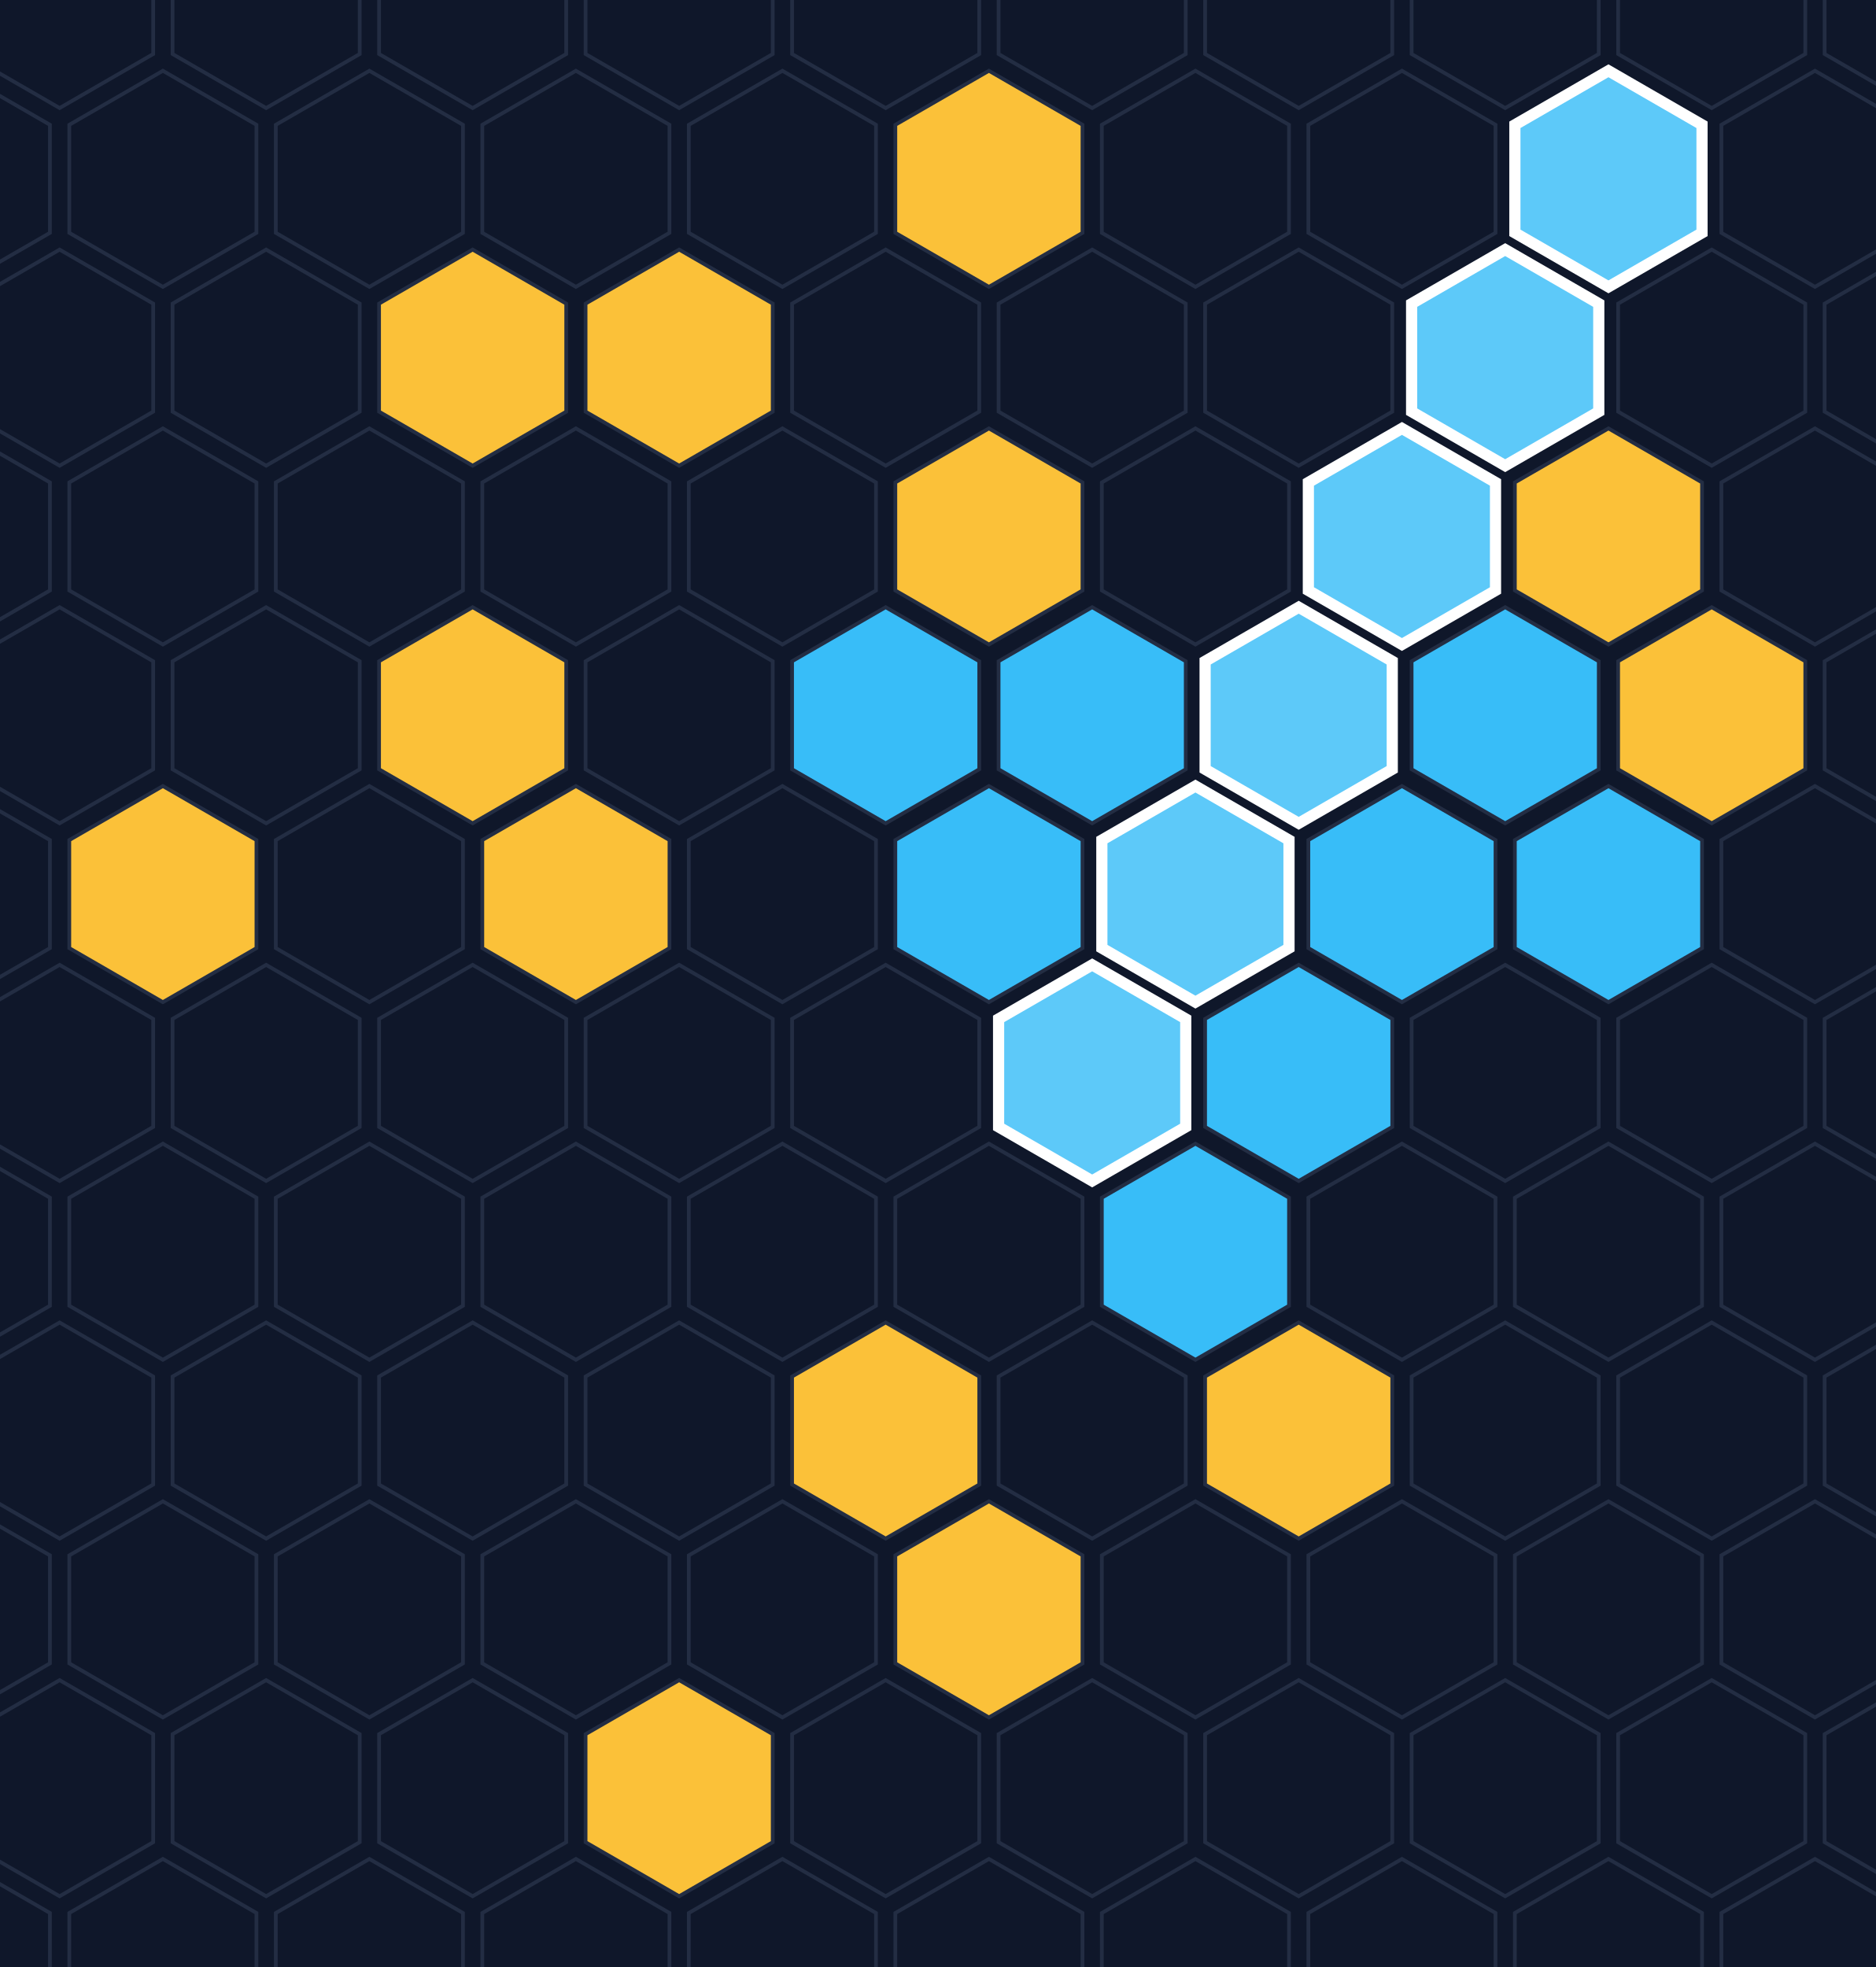
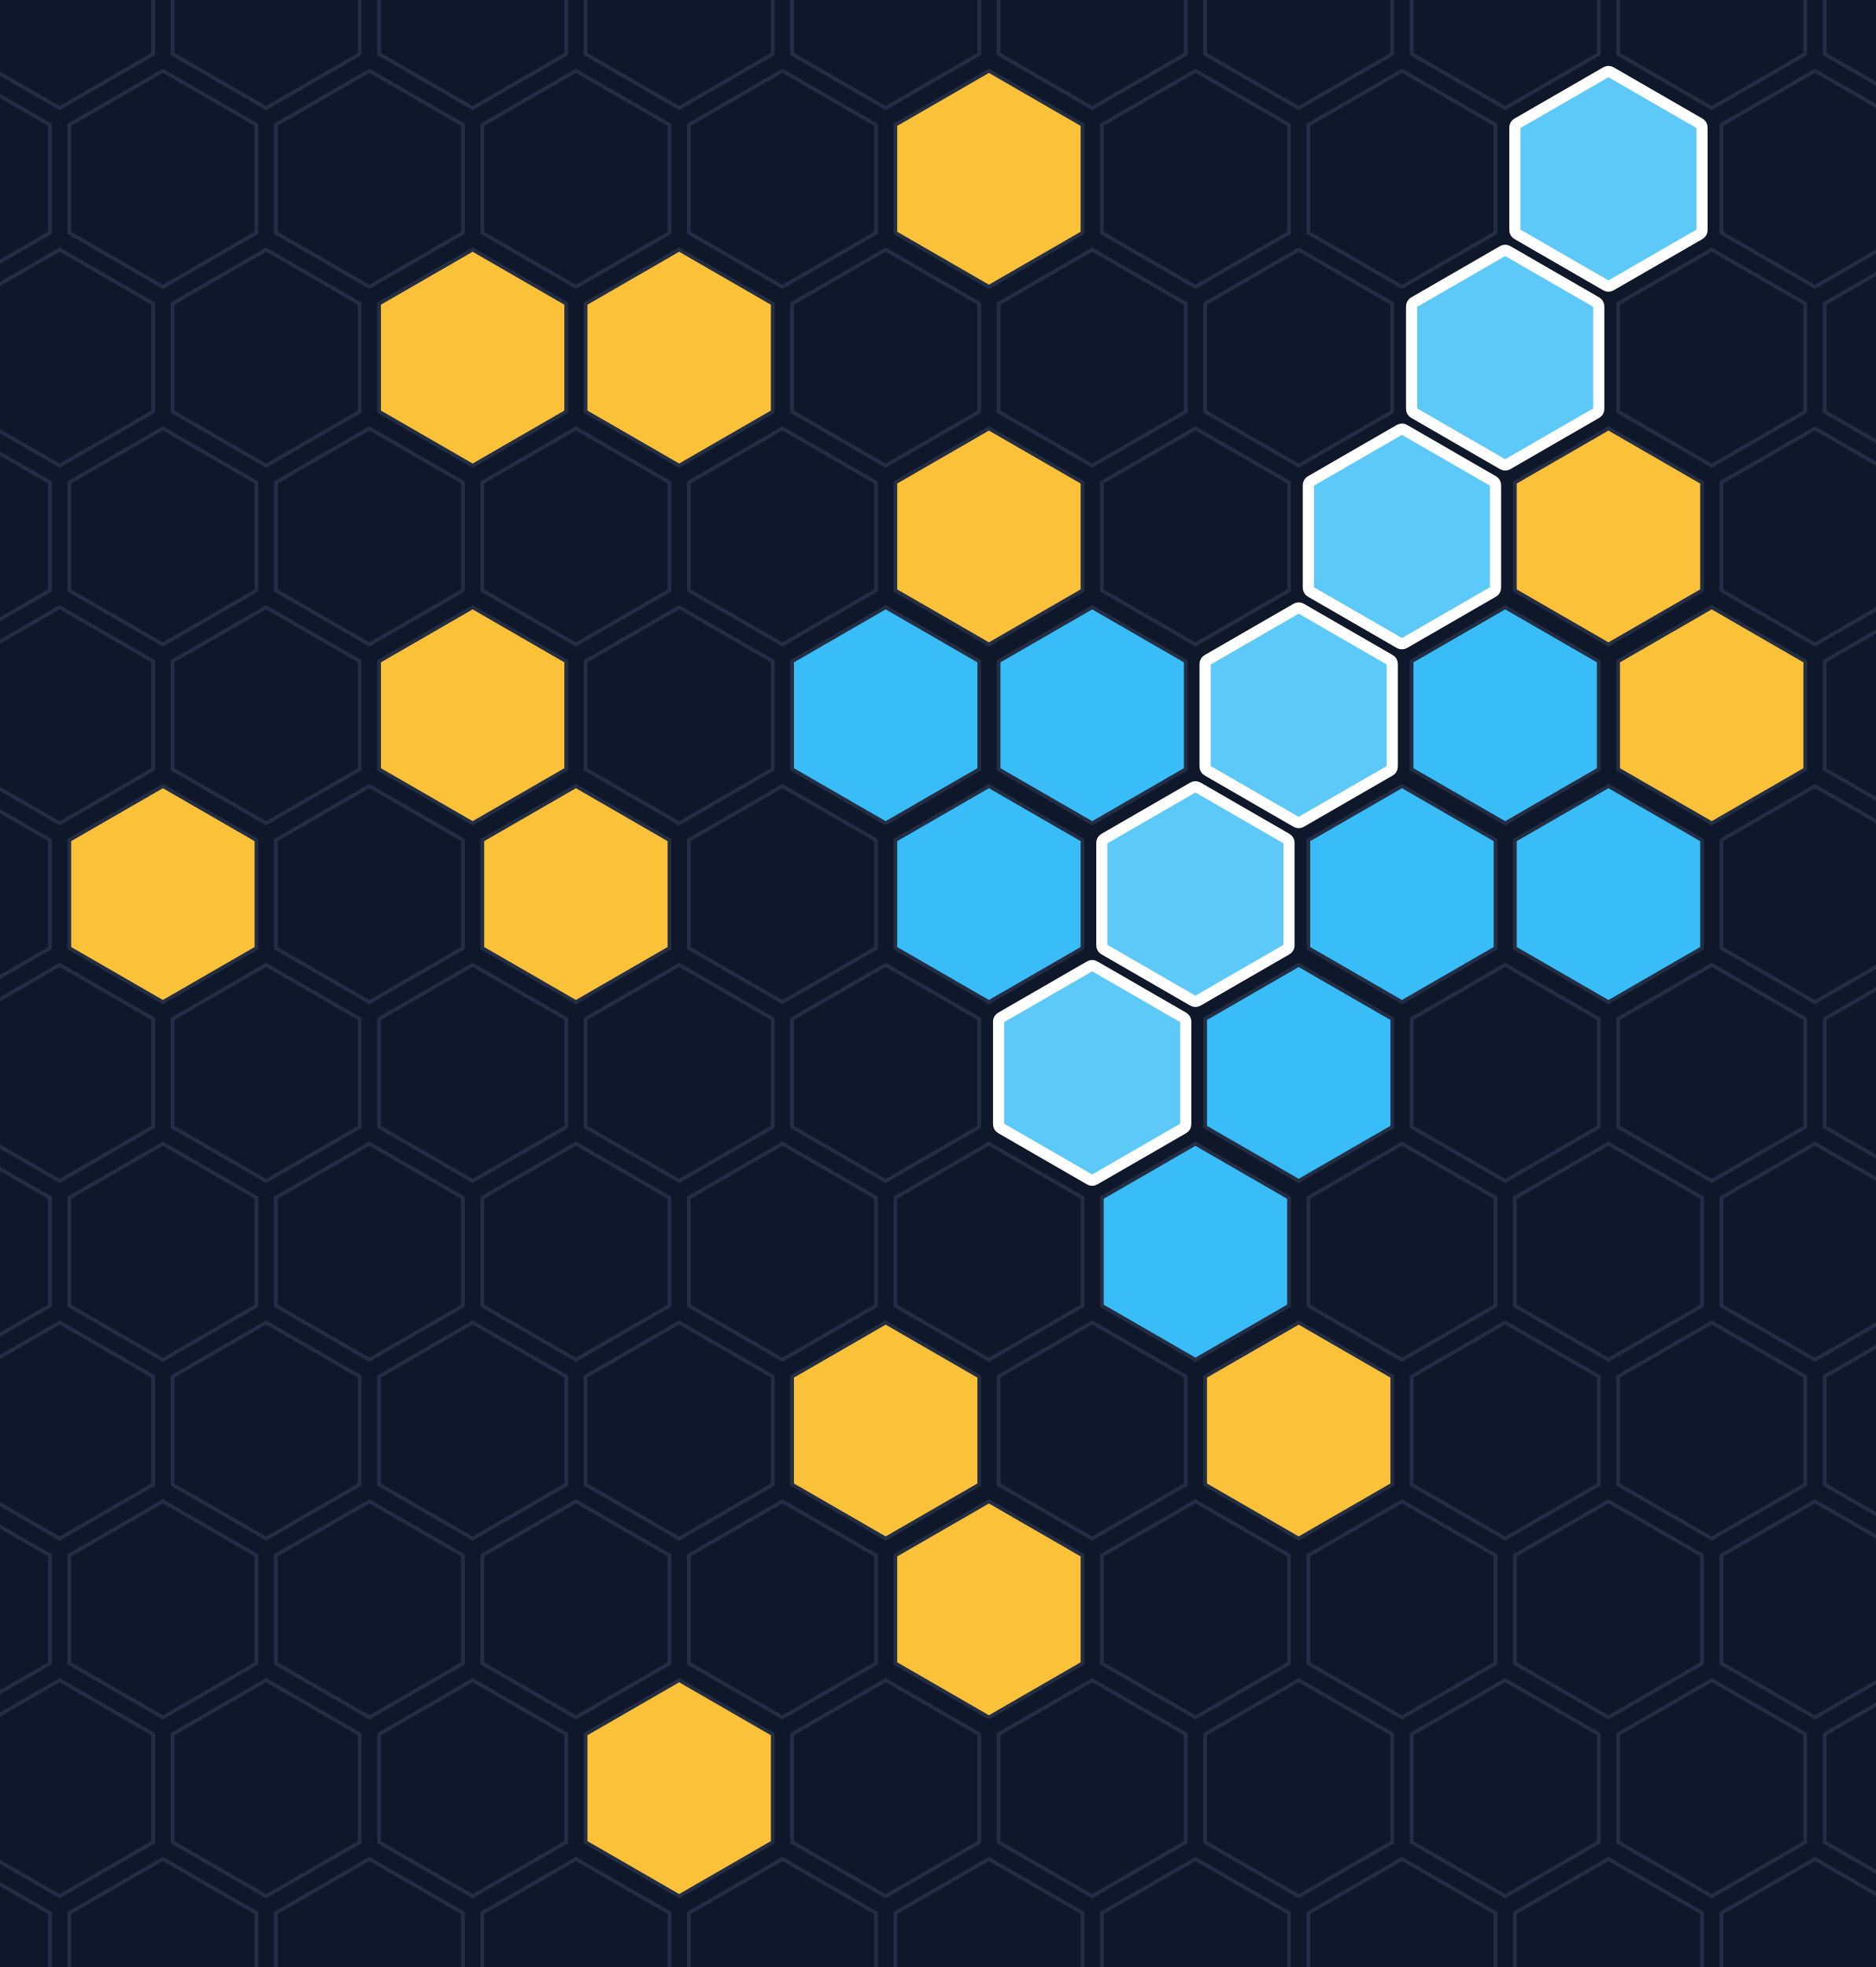
<svg xmlns="http://www.w3.org/2000/svg" viewBox="-253.703 -192.0 1007 1056">
  <rect x="-253.703" y="-192.0" width="100%" height="100%" fill="rgba(15, 23, 42, 1.0)" />
  <defs>
    <mask x="-253.703" y="-192.0" width="100%" height="100%" id="full-mask" mask-type="luminance" maskUnits="userSpaceOnUse">
      <rect x="-253.703" y="-192.0" width="100%" height="100%" fill="rgba(255, 255, 255, 1.0)" />
    </mask>
    <mask x="-253.703" y="-192.0" width="100%" height="100%" id="text-mask" mask-type="luminance" maskUnits="userSpaceOnUse">
      <rect x="-253.703" y="-192.0" width="100%" height="100%" fill="rgba(255, 255, 255, 1.0)" />
    </mask>
  </defs>
  <g mask="url(#full-mask)">
    <polygon points="-226.899,643.0 -226.899,701.0 -277.128,730.0 -327.358,701.0 -327.358,643.0 -277.128,614.0" fill="rgba(0, 0, 0, 0.0)" stroke="rgba(35, 45, 67, 1.0)" stroke-width="2.0" />
    <polygon points="-226.899,451.0 -226.899,509.0 -277.128,538.0 -327.358,509.0 -327.358,451.0 -277.128,422.0" fill="rgba(0, 0, 0, 0.0)" stroke="rgba(35, 45, 67, 1.0)" stroke-width="2.0" />
    <polygon points="-171.473,547.0 -171.473,605.0 -221.703,634.0 -271.932,605.0 -271.932,547.0 -221.703,518.0" fill="rgba(0, 0, 0, 0.0)" stroke="rgba(35, 45, 67, 1.0)" stroke-width="2.0" />
    <polygon points="-116.047,643.0 -116.047,701.0 -166.277,730.0 -216.506,701.0 -216.506,643.0 -166.277,614.0" fill="rgba(0, 0, 0, 0.0)" stroke="rgba(35, 45, 67, 1.0)" stroke-width="2.0" />
    <polygon points="-226.899,259.0 -226.899,317.0 -277.128,346.0 -327.358,317.0 -327.358,259.0 -277.128,230.0" fill="rgba(0, 0, 0, 0.0)" stroke="rgba(35, 45, 67, 1.0)" stroke-width="2.0" />
    <polygon points="-171.473,355.0 -171.473,413.0 -221.703,442.0 -271.932,413.0 -271.932,355.0 -221.703,326.0" fill="rgba(0, 0, 0, 0.0)" stroke="rgba(35, 45, 67, 1.0)" stroke-width="2.0" />
    <polygon points="-116.047,451.0 -116.047,509.0 -166.277,538.0 -216.506,509.0 -216.506,451.0 -166.277,422.0" fill="rgba(0, 0, 0, 0.0)" stroke="rgba(35, 45, 67, 1.0)" stroke-width="2.0" />
    <polygon points="-60.622,547.0 -60.622,605.0 -110.851,634.0 -161.081,605.0 -161.081,547.0 -110.851,518.0" fill="rgba(0, 0, 0, 0.0)" stroke="rgba(35, 45, 67, 1.0)" stroke-width="2.0" />
    <polygon points="-5.196,643.0 -5.196,701.0 -55.426,730.0 -105.655,701.0 -105.655,643.0 -55.426,614.0" fill="rgba(0, 0, 0, 0.0)" stroke="rgba(35, 45, 67, 1.0)" stroke-width="2.0" />
    <polygon points="-226.899,67.0 -226.899,125.0 -277.128,154.0 -327.358,125.0 -327.358,67.0 -277.128,38.0" fill="rgba(0, 0, 0, 0.0)" stroke="rgba(35, 45, 67, 1.0)" stroke-width="2.0" />
    <polygon points="-171.473,163.0 -171.473,221.0 -221.703,250.0 -271.932,221.0 -271.932,163.0 -221.703,134.0" fill="rgba(0, 0, 0, 0.0)" stroke="rgba(35, 45, 67, 1.0)" stroke-width="2.0" />
    <polygon points="-116.047,259.0 -116.047,317.0 -166.277,346.0 -216.506,317.0 -216.506,259.0 -166.277,230.0" fill="rgba(251, 193, 57, 1.0)" stroke="rgba(35, 45, 67, 1.0)" stroke-width="2.0" />
    <polygon points="-60.622,355.0 -60.622,413.0 -110.851,442.0 -161.081,413.0 -161.081,355.0 -110.851,326.0" fill="rgba(0, 0, 0, 0.0)" stroke="rgba(35, 45, 67, 1.0)" stroke-width="2.0" />
    <polygon points="-5.196,451.0 -5.196,509.0 -55.426,538.0 -105.655,509.0 -105.655,451.0 -55.426,422.0" fill="rgba(0, 0, 0, 0.0)" stroke="rgba(35, 45, 67, 1.0)" stroke-width="2.0" />
    <polygon points="50.229,547.0 50.229,605.0 3.5514757175273244E-15,634.0 -50.229,605.0 -50.229,547.0 -1.0654427152581972E-14,518.0" fill="rgba(0, 0, 0, 0.0)" stroke="rgba(35, 45, 67, 1.0)" stroke-width="2.0" />
    <polygon points="105.655,643.0 105.655,701.0 55.426,730.0 5.196,701.0 5.196,643.0 55.426,614.0" fill="rgba(0, 0, 0, 0.0)" stroke="rgba(35, 45, 67, 1.0)" stroke-width="2.0" />
    <polygon points="-226.899,-125.0 -226.899,-67.0 -277.128,-38.0 -327.358,-67.0 -327.358,-125.0 -277.128,-154.0" fill="rgba(0, 0, 0, 0.0)" stroke="rgba(35, 45, 67, 1.0)" stroke-width="2.0" />
    <polygon points="-171.473,-29 -171.473,29 -221.703,58.0 -271.932,29 -271.932,-29 -221.703,-58.0" fill="rgba(0, 0, 0, 0.0)" stroke="rgba(35, 45, 67, 1.0)" stroke-width="2.0" />
    <polygon points="-116.047,67.0 -116.047,125.0 -166.277,154.0 -216.506,125.0 -216.506,67.0 -166.277,38.0" fill="rgba(0, 0, 0, 0.0)" stroke="rgba(35, 45, 67, 1.0)" stroke-width="2.0" />
    <polygon points="-60.622,163.0 -60.622,221.0 -110.851,250.0 -161.081,221.0 -161.081,163.0 -110.851,134.0" fill="rgba(0, 0, 0, 0.0)" stroke="rgba(35, 45, 67, 1.0)" stroke-width="2.0" />
    <polygon points="-5.196,259.0 -5.196,317.0 -55.426,346.0 -105.655,317.0 -105.655,259.0 -55.426,230.0" fill="rgba(0, 0, 0, 0.0)" stroke="rgba(35, 45, 67, 1.0)" stroke-width="2.0" />
    <polygon points="50.229,355.0 50.229,413.0 3.5514757175273244E-15,442.0 -50.229,413.0 -50.229,355.0 -1.0654427152581972E-14,326.0" fill="rgba(0, 0, 0, 0.0)" stroke="rgba(35, 45, 67, 1.0)" stroke-width="2.0" />
    <polygon points="105.655,451.0 105.655,509.0 55.426,538.0 5.196,509.0 5.196,451.0 55.426,422.0" fill="rgba(0, 0, 0, 0.0)" stroke="rgba(35, 45, 67, 1.0)" stroke-width="2.0" />
    <polygon points="161.081,547.0 161.081,605.0 110.851,634.0 60.622,605.0 60.622,547.0 110.851,518.0" fill="rgba(0, 0, 0, 0.0)" stroke="rgba(35, 45, 67, 1.0)" stroke-width="2.0" />
    <polygon points="216.506,643.0 216.506,701.0 166.277,730.0 116.047,701.0 116.047,643.0 166.277,614.0" fill="rgba(0, 0, 0, 0.0)" stroke="rgba(35, 45, 67, 1.0)" stroke-width="2.0" />
    <polygon points="-171.473,-221.0 -171.473,-163.0 -221.703,-134.0 -271.932,-163.0 -271.932,-221.0 -221.703,-250.0" fill="rgba(0, 0, 0, 0.0)" stroke="rgba(35, 45, 67, 1.0)" stroke-width="2.0" />
    <polygon points="-116.047,-125.0 -116.047,-67.0 -166.277,-38.0 -216.506,-67.0 -216.506,-125.0 -166.277,-154.0" fill="rgba(0, 0, 0, 0.0)" stroke="rgba(35, 45, 67, 1.0)" stroke-width="2.0" />
    <polygon points="-60.622,-29 -60.622,29 -110.851,58.0 -161.081,29 -161.081,-29 -110.851,-58.0" fill="rgba(0, 0, 0, 0.0)" stroke="rgba(35, 45, 67, 1.0)" stroke-width="2.0" />
    <polygon points="-5.196,67.0 -5.196,125.0 -55.426,154.0 -105.655,125.0 -105.655,67.0 -55.426,38.0" fill="rgba(0, 0, 0, 0.0)" stroke="rgba(35, 45, 67, 1.0)" stroke-width="2.0" />
    <polygon points="50.229,163.0 50.229,221.0 3.5514757175273244E-15,250.0 -50.229,221.0 -50.229,163.0 -1.0654427152581972E-14,134.0" fill="rgba(251, 193, 57, 1.0)" stroke="rgba(35, 45, 67, 1.0)" stroke-width="2.0" />
    <polygon points="105.655,259.0 105.655,317.0 55.426,346.0 5.196,317.0 5.196,259.0 55.426,230.0" fill="rgba(251, 193, 57, 1.0)" stroke="rgba(35, 45, 67, 1.0)" stroke-width="2.0" />
    <polygon points="161.081,355.0 161.081,413.0 110.851,442.0 60.622,413.0 60.622,355.0 110.851,326.0" fill="rgba(0, 0, 0, 0.0)" stroke="rgba(35, 45, 67, 1.0)" stroke-width="2.0" />
    <polygon points="216.506,451.0 216.506,509.0 166.277,538.0 116.047,509.0 116.047,451.0 166.277,422.0" fill="rgba(0, 0, 0, 0.0)" stroke="rgba(35, 45, 67, 1.0)" stroke-width="2.0" />
    <polygon points="271.932,547.0 271.932,605.0 221.703,634.0 171.473,605.0 171.473,547.0 221.703,518.0" fill="rgba(251, 193, 57, 1.0)" stroke="rgba(35, 45, 67, 1.0)" stroke-width="2.0" />
    <polygon points="327.358,643.0 327.358,701.0 277.128,730.0 226.899,701.0 226.899,643.0 277.128,614.0" fill="rgba(251, 193, 57, 1.0)" stroke="rgba(35, 45, 67, 1.0)" stroke-width="2.0" />
    <polygon points="-60.622,-221.0 -60.622,-163.0 -110.851,-134.0 -161.081,-163.0 -161.081,-221.0 -110.851,-250.0" fill="rgba(0, 0, 0, 0.0)" stroke="rgba(35, 45, 67, 1.0)" stroke-width="2.0" />
    <polygon points="-5.196,-125.0 -5.196,-67.0 -55.426,-38.0 -105.655,-67.0 -105.655,-125.0 -55.426,-154.0" fill="rgba(0, 0, 0, 0.0)" stroke="rgba(35, 45, 67, 1.0)" stroke-width="2.0" />
    <polygon points="50.229,-29 50.229,29 3.5514757175273244E-15,58.0 -50.229,29 -50.229,-29 -1.0654427152581972E-14,-58.0" fill="rgba(251, 193, 57, 1.0)" stroke="rgba(35, 45, 67, 1.0)" stroke-width="2.0" />
    <polygon points="105.655,67.0 105.655,125.0 55.426,154.0 5.196,125.0 5.196,67.0 55.426,38.0" fill="rgba(0, 0, 0, 0.0)" stroke="rgba(35, 45, 67, 1.0)" stroke-width="2.0" />
    <polygon points="161.081,163.0 161.081,221.0 110.851,250.0 60.622,221.0 60.622,163.0 110.851,134.0" fill="rgba(0, 0, 0, 0.0)" stroke="rgba(35, 45, 67, 1.0)" stroke-width="2.0" />
    <polygon points="216.506,259.0 216.506,317.0 166.277,346.0 116.047,317.0 116.047,259.0 166.277,230.0" fill="rgba(0, 0, 0, 0.0)" stroke="rgba(35, 45, 67, 1.0)" stroke-width="2.0" />
    <polygon points="271.932,355.0 271.932,413.0 221.703,442.0 171.473,413.0 171.473,355.0 221.703,326.0" fill="rgba(0, 0, 0, 0.0)" stroke="rgba(35, 45, 67, 1.0)" stroke-width="2.0" />
    <polygon points="327.358,451.0 327.358,509.0 277.128,538.0 226.899,509.0 226.899,451.0 277.128,422.0" fill="rgba(0, 0, 0, 0.0)" stroke="rgba(35, 45, 67, 1.0)" stroke-width="2.0" />
    <polygon points="382.783,547.0 382.783,605.0 332.554,634.0 282.324,605.0 282.324,547.0 332.554,518.0" fill="rgba(0, 0, 0, 0.0)" stroke="rgba(35, 45, 67, 1.0)" stroke-width="2.0" />
    <polygon points="438.209,643.0 438.209,701.0 387.979,730.0 337.75,701.0 337.75,643.0 387.979,614.0" fill="rgba(0, 0, 0, 0.0)" stroke="rgba(35, 45, 67, 1.0)" stroke-width="2.0" />
    <polygon points="50.229,-221.0 50.229,-163.0 3.5514757175273244E-15,-134.0 -50.229,-163.0 -50.229,-221.0 -1.0654427152581972E-14,-250.0" fill="rgba(0, 0, 0, 0.0)" stroke="rgba(35, 45, 67, 1.0)" stroke-width="2.0" />
    <polygon points="105.655,-125.0 105.655,-67.0 55.426,-38.0 5.196,-67.0 5.196,-125.0 55.426,-154.0" fill="rgba(0, 0, 0, 0.0)" stroke="rgba(35, 45, 67, 1.0)" stroke-width="2.0" />
    <polygon points="161.081,-29 161.081,29 110.851,58.0 60.622,29 60.622,-29 110.851,-58.0" fill="rgba(251, 193, 57, 1.0)" stroke="rgba(35, 45, 67, 1.0)" stroke-width="2.0" />
    <polygon points="216.506,67.0 216.506,125.0 166.277,154.0 116.047,125.0 116.047,67.0 166.277,38.0" fill="rgba(0, 0, 0, 0.0)" stroke="rgba(35, 45, 67, 1.0)" stroke-width="2.0" />
    <polygon points="271.932,163.0 271.932,221.0 221.703,250.0 171.473,221.0 171.473,163.0 221.703,134.0" fill="rgba(56, 189, 248, 1.0)" stroke="rgba(35, 45, 67, 1.0)" stroke-width="2.0" />
    <polygon points="327.358,259.0 327.358,317.0 277.128,346.0 226.899,317.0 226.899,259.0 277.128,230.0" fill="rgba(56, 189, 248, 1.0)" stroke="rgba(35, 45, 67, 1.0)" stroke-width="2.0" />
    <polygon points="382.783,355.0 382.783,413.0 332.554,442.0 282.324,413.0 282.324,355.0 332.554,326.0" fill="rgba(56, 189, 248, 1.0)" stroke="rgba(35, 45, 67, 1.0)" stroke-width="2.0" />
-     <polygon points="382.783,355.0 382.783,413.0 332.554,442.0 282.324,413.0 282.324,355.0 332.554,326.0" fill="rgba(255, 255, 255, 0.188)" stroke="rgba(255, 255, 255, 1.0)" stroke-width="6.0" />
+     <path d="M 382.783 356.5 L 382.783 411.5 Q 382.783 413.0 381.484 413.75 L 333.853 441.25 Q 332.554 442.0 331.255 441.25 L 283.623 413.75 Q 282.324 413.0 282.324 411.5 L 282.324 356.5 Q 282.324 355.0 283.623 354.25 L 331.255 326.75 Q 332.554 326.0 333.853 326.75 L 381.484 354.25 Q 382.783 355.0 382.783 356.5 Z" fill="rgba(255, 255, 255, 0.188)" stroke="rgba(255, 255, 255, 1.0)" stroke-width="6.0" />
    <polygon points="438.209,451.0 438.209,509.0 387.979,538.0 337.75,509.0 337.75,451.0 387.979,422.0" fill="rgba(56, 189, 248, 1.0)" stroke="rgba(35, 45, 67, 1.0)" stroke-width="2.0" />
    <polygon points="493.634,547.0 493.634,605.0 443.405,634.0 393.176,605.0 393.176,547.0 443.405,518.0" fill="rgba(251, 193, 57, 1.0)" stroke="rgba(35, 45, 67, 1.0)" stroke-width="2.0" />
    <polygon points="161.081,-221.0 161.081,-163.0 110.851,-134.0 60.622,-163.0 60.622,-221.0 110.851,-250.0" fill="rgba(0, 0, 0, 0.0)" stroke="rgba(35, 45, 67, 1.0)" stroke-width="2.0" />
    <polygon points="216.506,-125.0 216.506,-67.0 166.277,-38.0 116.047,-67.0 116.047,-125.0 166.277,-154.0" fill="rgba(0, 0, 0, 0.0)" stroke="rgba(35, 45, 67, 1.0)" stroke-width="2.0" />
    <polygon points="271.932,-29 271.932,29 221.703,58.0 171.473,29 171.473,-29 221.703,-58.0" fill="rgba(0, 0, 0, 0.0)" stroke="rgba(35, 45, 67, 1.0)" stroke-width="2.0" />
    <polygon points="327.358,67.0 327.358,125.0 277.128,154.0 226.899,125.0 226.899,67.0 277.128,38.0" fill="rgba(251, 193, 57, 1.0)" stroke="rgba(35, 45, 67, 1.0)" stroke-width="2.0" />
    <polygon points="382.783,163.0 382.783,221.0 332.554,250.0 282.324,221.0 282.324,163.0 332.554,134.0" fill="rgba(56, 189, 248, 1.0)" stroke="rgba(35, 45, 67, 1.0)" stroke-width="2.0" />
    <polygon points="438.209,259.0 438.209,317.0 387.979,346.0 337.75,317.0 337.75,259.0 387.979,230.0" fill="rgba(56, 189, 248, 1.0)" stroke="rgba(35, 45, 67, 1.0)" stroke-width="2.0" />
-     <polygon points="438.209,259.0 438.209,317.0 387.979,346.0 337.75,317.0 337.75,259.0 387.979,230.0" fill="rgba(255, 255, 255, 0.188)" stroke="rgba(255, 255, 255, 1.0)" stroke-width="6.0" />
+     <path d="M 438.209 260.5 L 438.209 315.5 Q 438.209 317.0 436.91 317.75 L 389.278 345.25 Q 387.979 346.0 386.68 345.25 L 339.049 317.75 Q 337.75 317.0 337.75 315.5 L 337.75 260.5 Q 337.75 259.0 339.049 258.25 L 386.68 230.75 Q 387.979 230.0 389.278 230.75 L 436.91 258.25 Q 438.209 259.0 438.209 260.5 Z" fill="rgba(255, 255, 255, 0.188)" stroke="rgba(255, 255, 255, 1.0)" stroke-width="6.0" />
    <polygon points="493.634,355.0 493.634,413.0 443.405,442.0 393.176,413.0 393.176,355.0 443.405,326.0" fill="rgba(56, 189, 248, 1.0)" stroke="rgba(35, 45, 67, 1.0)" stroke-width="2.0" />
    <polygon points="549.06,451.0 549.06,509.0 498.831,538.0 448.601,509.0 448.601,451.0 498.831,422.0" fill="rgba(0, 0, 0, 0.0)" stroke="rgba(35, 45, 67, 1.0)" stroke-width="2.0" />
    <polygon points="271.932,-221.0 271.932,-163.0 221.703,-134.0 171.473,-163.0 171.473,-221.0 221.703,-250.0" fill="rgba(0, 0, 0, 0.0)" stroke="rgba(35, 45, 67, 1.0)" stroke-width="2.0" />
    <polygon points="327.358,-125.0 327.358,-67.0 277.128,-38.0 226.899,-67.0 226.899,-125.0 277.128,-154.0" fill="rgba(251, 193, 57, 1.0)" stroke="rgba(35, 45, 67, 1.0)" stroke-width="2.0" />
    <polygon points="382.783,-29 382.783,29 332.554,58.0 282.324,29 282.324,-29 332.554,-58.0" fill="rgba(0, 0, 0, 0.0)" stroke="rgba(35, 45, 67, 1.0)" stroke-width="2.0" />
    <polygon points="438.209,67.0 438.209,125.0 387.979,154.0 337.75,125.0 337.75,67.0 387.979,38.0" fill="rgba(0, 0, 0, 0.0)" stroke="rgba(35, 45, 67, 1.0)" stroke-width="2.0" />
    <polygon points="493.634,163.0 493.634,221.0 443.405,250.0 393.176,221.0 393.176,163.0 443.405,134.0" fill="rgba(56, 189, 248, 1.0)" stroke="rgba(35, 45, 67, 1.0)" stroke-width="2.0" />
-     <polygon points="493.634,163.0 493.634,221.0 443.405,250.0 393.176,221.0 393.176,163.0 443.405,134.0" fill="rgba(255, 255, 255, 0.188)" stroke="rgba(255, 255, 255, 1.0)" stroke-width="6.0" />
+     <path d="M 493.634 164.5 L 493.634 219.5 Q 493.634 221.0 492.335 221.75 L 444.704 249.25 Q 443.405 250.0 442.106 249.25 L 394.475 221.75 Q 393.176 221.0 393.176 219.5 L 393.176 164.5 Q 393.176 163.0 394.475 162.25 L 442.106 134.75 Q 443.405 134.0 444.704 134.75 L 492.335 162.25 Q 493.634 163.0 493.634 164.5 Z" fill="rgba(255, 255, 255, 0.188)" stroke="rgba(255, 255, 255, 1.0)" stroke-width="6.0" />
    <polygon points="549.06,259.0 549.06,317.0 498.831,346.0 448.601,317.0 448.601,259.0 498.831,230.0" fill="rgba(56, 189, 248, 1.0)" stroke="rgba(35, 45, 67, 1.0)" stroke-width="2.0" />
    <polygon points="604.486,355.0 604.486,413.0 554.256,442.0 504.027,413.0 504.027,355.0 554.256,326.0" fill="rgba(0, 0, 0, 0.0)" stroke="rgba(35, 45, 67, 1.0)" stroke-width="2.0" />
    <polygon points="382.783,-221.0 382.783,-163.0 332.554,-134.0 282.324,-163.0 282.324,-221.0 332.554,-250.0" fill="rgba(0, 0, 0, 0.0)" stroke="rgba(35, 45, 67, 1.0)" stroke-width="2.0" />
    <polygon points="438.209,-125.0 438.209,-67.0 387.979,-38.0 337.75,-67.0 337.75,-125.0 387.979,-154.0" fill="rgba(0, 0, 0, 0.0)" stroke="rgba(35, 45, 67, 1.0)" stroke-width="2.0" />
    <polygon points="493.634,-29 493.634,29 443.405,58.0 393.176,29 393.176,-29 443.405,-58.0" fill="rgba(0, 0, 0, 0.0)" stroke="rgba(35, 45, 67, 1.0)" stroke-width="2.0" />
    <polygon points="549.06,67.0 549.06,125.0 498.831,154.0 448.601,125.0 448.601,67.0 498.831,38.0" fill="rgba(56, 189, 248, 1.0)" stroke="rgba(35, 45, 67, 1.0)" stroke-width="2.0" />
-     <polygon points="549.06,67.0 549.06,125.0 498.831,154.0 448.601,125.0 448.601,67.0 498.831,38.0" fill="rgba(255, 255, 255, 0.188)" stroke="rgba(255, 255, 255, 1.0)" stroke-width="6.0" />
+     <path d="M 549.06 68.5 L 549.06 123.5 Q 549.06 125.0 547.761 125.75 L 500.13 153.25 Q 498.831 154.0 497.532 153.25 L 449.9 125.75 Q 448.601 125.0 448.601 123.5 L 448.601 68.5 Q 448.601 67.0 449.9 66.25 L 497.532 38.75 Q 498.831 38.0 500.13 38.75 L 547.761 66.25 Q 549.06 67.0 549.06 68.5 Z" fill="rgba(255, 255, 255, 0.188)" stroke="rgba(255, 255, 255, 1.0)" stroke-width="6.0" />
    <polygon points="604.486,163.0 604.486,221.0 554.256,250.0 504.027,221.0 504.027,163.0 554.256,134.0" fill="rgba(56, 189, 248, 1.0)" stroke="rgba(35, 45, 67, 1.0)" stroke-width="2.0" />
    <polygon points="659.911,259.0 659.911,317.0 609.682,346.0 559.452,317.0 559.452,259.0 609.682,230.0" fill="rgba(56, 189, 248, 1.0)" stroke="rgba(35, 45, 67, 1.0)" stroke-width="2.0" />
    <polygon points="493.634,-221.0 493.634,-163.0 443.405,-134.0 393.176,-163.0 393.176,-221.0 443.405,-250.0" fill="rgba(0, 0, 0, 0.0)" stroke="rgba(35, 45, 67, 1.0)" stroke-width="2.0" />
    <polygon points="549.06,-125.0 549.06,-67.0 498.831,-38.0 448.601,-67.0 448.601,-125.0 498.831,-154.0" fill="rgba(0, 0, 0, 0.0)" stroke="rgba(35, 45, 67, 1.0)" stroke-width="2.0" />
    <polygon points="604.486,-29 604.486,29 554.256,58.0 504.027,29 504.027,-29 554.256,-58.0" fill="rgba(56, 189, 248, 1.0)" stroke="rgba(35, 45, 67, 1.0)" stroke-width="2.0" />
-     <polygon points="604.486,-29 604.486,29 554.256,58.0 504.027,29 504.027,-29 554.256,-58.0" fill="rgba(255, 255, 255, 0.188)" stroke="rgba(255, 255, 255, 1.0)" stroke-width="6.0" />
+     <path d="M 604.486 -27.5 L 604.486 27.5 Q 604.486 29 603.187 29.75 L 555.555 57.25 Q 554.256 58.0 552.957 57.25 L 505.326 29.75 Q 504.027 29 504.027 27.5 L 504.027 -27.5 Q 504.027 -29 505.326 -29.75 L 552.957 -57.25 Q 554.256 -58.0 555.555 -57.25 L 603.187 -29.75 Q 604.486 -29 604.486 -27.5 Z" fill="rgba(255, 255, 255, 0.188)" stroke="rgba(255, 255, 255, 1.0)" stroke-width="6.0" />
    <polygon points="659.911,67.0 659.911,125.0 609.682,154.0 559.452,125.0 559.452,67.0 609.682,38.0" fill="rgba(251, 193, 57, 1.0)" stroke="rgba(35, 45, 67, 1.0)" stroke-width="2.0" />
    <polygon points="715.337,163.0 715.337,221.0 665.108,250.0 614.878,221.0 614.878,163.0 665.108,134.0" fill="rgba(251, 193, 57, 1.0)" stroke="rgba(35, 45, 67, 1.0)" stroke-width="2.0" />
    <polygon points="604.486,-221.0 604.486,-163.0 554.256,-134.0 504.027,-163.0 504.027,-221.0 554.256,-250.0" fill="rgba(0, 0, 0, 0.0)" stroke="rgba(35, 45, 67, 1.0)" stroke-width="2.0" />
    <polygon points="659.911,-125.0 659.911,-67.0 609.682,-38.0 559.452,-67.0 559.452,-125.0 609.682,-154.0" fill="rgba(56, 189, 248, 1.0)" stroke="rgba(35, 45, 67, 1.0)" stroke-width="2.0" />
-     <polygon points="659.911,-125.0 659.911,-67.0 609.682,-38.0 559.452,-67.0 559.452,-125.0 609.682,-154.0" fill="rgba(255, 255, 255, 0.188)" stroke="rgba(255, 255, 255, 1.0)" stroke-width="6.0" />
+     <path d="M 659.911 -123.5 L 659.911 -68.5 Q 659.911 -67.0 658.612 -66.25 L 610.981 -38.75 Q 609.682 -38.0 608.383 -38.75 L 560.751 -66.25 Q 559.452 -67.0 559.452 -68.5 L 559.452 -123.5 Q 559.452 -125.0 560.751 -125.75 L 608.383 -153.25 Q 609.682 -154.0 610.981 -153.25 L 658.612 -125.75 Q 659.911 -125.0 659.911 -123.5 Z" fill="rgba(255, 255, 255, 0.188)" stroke="rgba(255, 255, 255, 1.0)" stroke-width="6.0" />
    <polygon points="715.337,-29 715.337,29 665.108,58.0 614.878,29 614.878,-29 665.108,-58.0" fill="rgba(0, 0, 0, 0.0)" stroke="rgba(35, 45, 67, 1.0)" stroke-width="2.0" />
    <polygon points="770.763,67.0 770.763,125.0 720.533,154.0 670.304,125.0 670.304,67.0 720.533,38.0" fill="rgba(0, 0, 0, 0.0)" stroke="rgba(35, 45, 67, 1.0)" stroke-width="2.0" />
    <polygon points="715.337,-221.0 715.337,-163.0 665.108,-134.0 614.878,-163.0 614.878,-221.0 665.108,-250.0" fill="rgba(0, 0, 0, 0.0)" stroke="rgba(35, 45, 67, 1.0)" stroke-width="2.0" />
    <polygon points="770.763,-125.0 770.763,-67.0 720.533,-38.0 670.304,-67.0 670.304,-125.0 720.533,-154.0" fill="rgba(0, 0, 0, 0.0)" stroke="rgba(35, 45, 67, 1.0)" stroke-width="2.0" />
    <polygon points="826.188,-29 826.188,29 775.959,58.0 725.729,29 725.729,-29 775.959,-58.0" fill="rgba(0, 0, 0, 0.0)" stroke="rgba(35, 45, 67, 1.0)" stroke-width="2.0" />
    <polygon points="-171.473,739.0 -171.473,797.0 -221.703,826.0 -271.932,797.0 -271.932,739.0 -221.703,710.0" fill="rgba(0, 0, 0, 0.0)" stroke="rgba(35, 45, 67, 1.0)" stroke-width="2.0" />
    <polygon points="-116.047,835.0 -116.047,893.0 -166.277,922.0 -216.506,893.0 -216.506,835.0 -166.277,806.0" fill="rgba(0, 0, 0, 0.0)" stroke="rgba(35, 45, 67, 1.0)" stroke-width="2.0" />
    <polygon points="-60.622,739.0 -60.622,797.0 -110.851,826.0 -161.081,797.0 -161.081,739.0 -110.851,710.0" fill="rgba(0, 0, 0, 0.0)" stroke="rgba(35, 45, 67, 1.0)" stroke-width="2.0" />
    <polygon points="-5.196,835.0 -5.196,893.0 -55.426,922.0 -105.655,893.0 -105.655,835.0 -55.426,806.0" fill="rgba(0, 0, 0, 0.0)" stroke="rgba(35, 45, 67, 1.0)" stroke-width="2.0" />
    <polygon points="50.229,739.0 50.229,797.0 3.5514757175273244E-15,826.0 -50.229,797.0 -50.229,739.0 -1.0654427152581972E-14,710.0" fill="rgba(0, 0, 0, 0.0)" stroke="rgba(35, 45, 67, 1.0)" stroke-width="2.0" />
    <polygon points="105.655,835.0 105.655,893.0 55.426,922.0 5.196,893.0 5.196,835.0 55.426,806.0" fill="rgba(0, 0, 0, 0.0)" stroke="rgba(35, 45, 67, 1.0)" stroke-width="2.0" />
    <polygon points="161.081,739.0 161.081,797.0 110.851,826.0 60.622,797.0 60.622,739.0 110.851,710.0" fill="rgba(251, 193, 57, 1.0)" stroke="rgba(35, 45, 67, 1.0)" stroke-width="2.0" />
    <polygon points="216.506,835.0 216.506,893.0 166.277,922.0 116.047,893.0 116.047,835.0 166.277,806.0" fill="rgba(0, 0, 0, 0.0)" stroke="rgba(35, 45, 67, 1.0)" stroke-width="2.0" />
    <polygon points="271.932,739.0 271.932,797.0 221.703,826.0 171.473,797.0 171.473,739.0 221.703,710.0" fill="rgba(0, 0, 0, 0.0)" stroke="rgba(35, 45, 67, 1.0)" stroke-width="2.0" />
    <polygon points="327.358,835.0 327.358,893.0 277.128,922.0 226.899,893.0 226.899,835.0 277.128,806.0" fill="rgba(0, 0, 0, 0.0)" stroke="rgba(35, 45, 67, 1.0)" stroke-width="2.0" />
    <polygon points="382.783,739.0 382.783,797.0 332.554,826.0 282.324,797.0 282.324,739.0 332.554,710.0" fill="rgba(0, 0, 0, 0.0)" stroke="rgba(35, 45, 67, 1.0)" stroke-width="2.0" />
    <polygon points="438.209,835.0 438.209,893.0 387.979,922.0 337.75,893.0 337.75,835.0 387.979,806.0" fill="rgba(0, 0, 0, 0.0)" stroke="rgba(35, 45, 67, 1.0)" stroke-width="2.0" />
    <polygon points="493.634,739.0 493.634,797.0 443.405,826.0 393.176,797.0 393.176,739.0 443.405,710.0" fill="rgba(0, 0, 0, 0.0)" stroke="rgba(35, 45, 67, 1.0)" stroke-width="2.0" />
    <polygon points="549.06,835.0 549.06,893.0 498.831,922.0 448.601,893.0 448.601,835.0 498.831,806.0" fill="rgba(0, 0, 0, 0.0)" stroke="rgba(35, 45, 67, 1.0)" stroke-width="2.0" />
    <polygon points="549.06,643.0 549.06,701.0 498.831,730.0 448.601,701.0 448.601,643.0 498.831,614.0" fill="rgba(0, 0, 0, 0.0)" stroke="rgba(35, 45, 67, 1.0)" stroke-width="2.0" />
    <polygon points="604.486,739.0 604.486,797.0 554.256,826.0 504.027,797.0 504.027,739.0 554.256,710.0" fill="rgba(0, 0, 0, 0.0)" stroke="rgba(35, 45, 67, 1.0)" stroke-width="2.0" />
    <polygon points="659.911,835.0 659.911,893.0 609.682,922.0 559.452,893.0 559.452,835.0 609.682,806.0" fill="rgba(0, 0, 0, 0.0)" stroke="rgba(35, 45, 67, 1.0)" stroke-width="2.0" />
    <polygon points="604.486,547.0 604.486,605.0 554.256,634.0 504.027,605.0 504.027,547.0 554.256,518.0" fill="rgba(0, 0, 0, 0.0)" stroke="rgba(35, 45, 67, 1.0)" stroke-width="2.0" />
    <polygon points="659.911,643.0 659.911,701.0 609.682,730.0 559.452,701.0 559.452,643.0 609.682,614.0" fill="rgba(0, 0, 0, 0.0)" stroke="rgba(35, 45, 67, 1.0)" stroke-width="2.0" />
    <polygon points="715.337,739.0 715.337,797.0 665.108,826.0 614.878,797.0 614.878,739.0 665.108,710.0" fill="rgba(0, 0, 0, 0.0)" stroke="rgba(35, 45, 67, 1.0)" stroke-width="2.0" />
    <polygon points="659.911,451.0 659.911,509.0 609.682,538.0 559.452,509.0 559.452,451.0 609.682,422.0" fill="rgba(0, 0, 0, 0.0)" stroke="rgba(35, 45, 67, 1.0)" stroke-width="2.0" />
    <polygon points="715.337,547.0 715.337,605.0 665.108,634.0 614.878,605.0 614.878,547.0 665.108,518.0" fill="rgba(0, 0, 0, 0.0)" stroke="rgba(35, 45, 67, 1.0)" stroke-width="2.0" />
    <polygon points="770.763,643.0 770.763,701.0 720.533,730.0 670.304,701.0 670.304,643.0 720.533,614.0" fill="rgba(0, 0, 0, 0.0)" stroke="rgba(35, 45, 67, 1.0)" stroke-width="2.0" />
    <polygon points="715.337,355.0 715.337,413.0 665.108,442.0 614.878,413.0 614.878,355.0 665.108,326.0" fill="rgba(0, 0, 0, 0.0)" stroke="rgba(35, 45, 67, 1.0)" stroke-width="2.0" />
    <polygon points="770.763,451.0 770.763,509.0 720.533,538.0 670.304,509.0 670.304,451.0 720.533,422.0" fill="rgba(0, 0, 0, 0.0)" stroke="rgba(35, 45, 67, 1.0)" stroke-width="2.0" />
    <polygon points="826.188,547.0 826.188,605.0 775.959,634.0 725.729,605.0 725.729,547.0 775.959,518.0" fill="rgba(0, 0, 0, 0.0)" stroke="rgba(35, 45, 67, 1.0)" stroke-width="2.0" />
    <polygon points="770.763,259.0 770.763,317.0 720.533,346.0 670.304,317.0 670.304,259.0 720.533,230.0" fill="rgba(0, 0, 0, 0.0)" stroke="rgba(35, 45, 67, 1.0)" stroke-width="2.0" />
    <polygon points="826.188,355.0 826.188,413.0 775.959,442.0 725.729,413.0 725.729,355.0 775.959,326.0" fill="rgba(0, 0, 0, 0.0)" stroke="rgba(35, 45, 67, 1.0)" stroke-width="2.0" />
    <polygon points="826.188,163.0 826.188,221.0 775.959,250.0 725.729,221.0 725.729,163.0 775.959,134.0" fill="rgba(0, 0, 0, 0.0)" stroke="rgba(35, 45, 67, 1.0)" stroke-width="2.0" />
    <polygon points="826.188,-221.0 826.188,-163.0 775.959,-134.0 725.729,-163.0 725.729,-221.0 775.959,-250.0" fill="rgba(0, 0, 0, 0.0)" stroke="rgba(35, 45, 67, 1.0)" stroke-width="2.0" />
    <polygon points="770.763,835.0 770.763,893.0 720.533,922.0 670.304,893.0 670.304,835.0 720.533,806.0" fill="rgba(0, 0, 0, 0.0)" stroke="rgba(35, 45, 67, 1.0)" stroke-width="2.0" />
    <polygon points="826.188,739.0 826.188,797.0 775.959,826.0 725.729,797.0 725.729,739.0 775.959,710.0" fill="rgba(0, 0, 0, 0.0)" stroke="rgba(35, 45, 67, 1.0)" stroke-width="2.0" />
    <polygon points="-226.899,835.0 -226.899,893.0 -277.128,922.0 -327.358,893.0 -327.358,835.0 -277.128,806.0" fill="rgba(0, 0, 0, 0.0)" stroke="rgba(35, 45, 67, 1.0)" stroke-width="2.0" />
  </g>
</svg>
